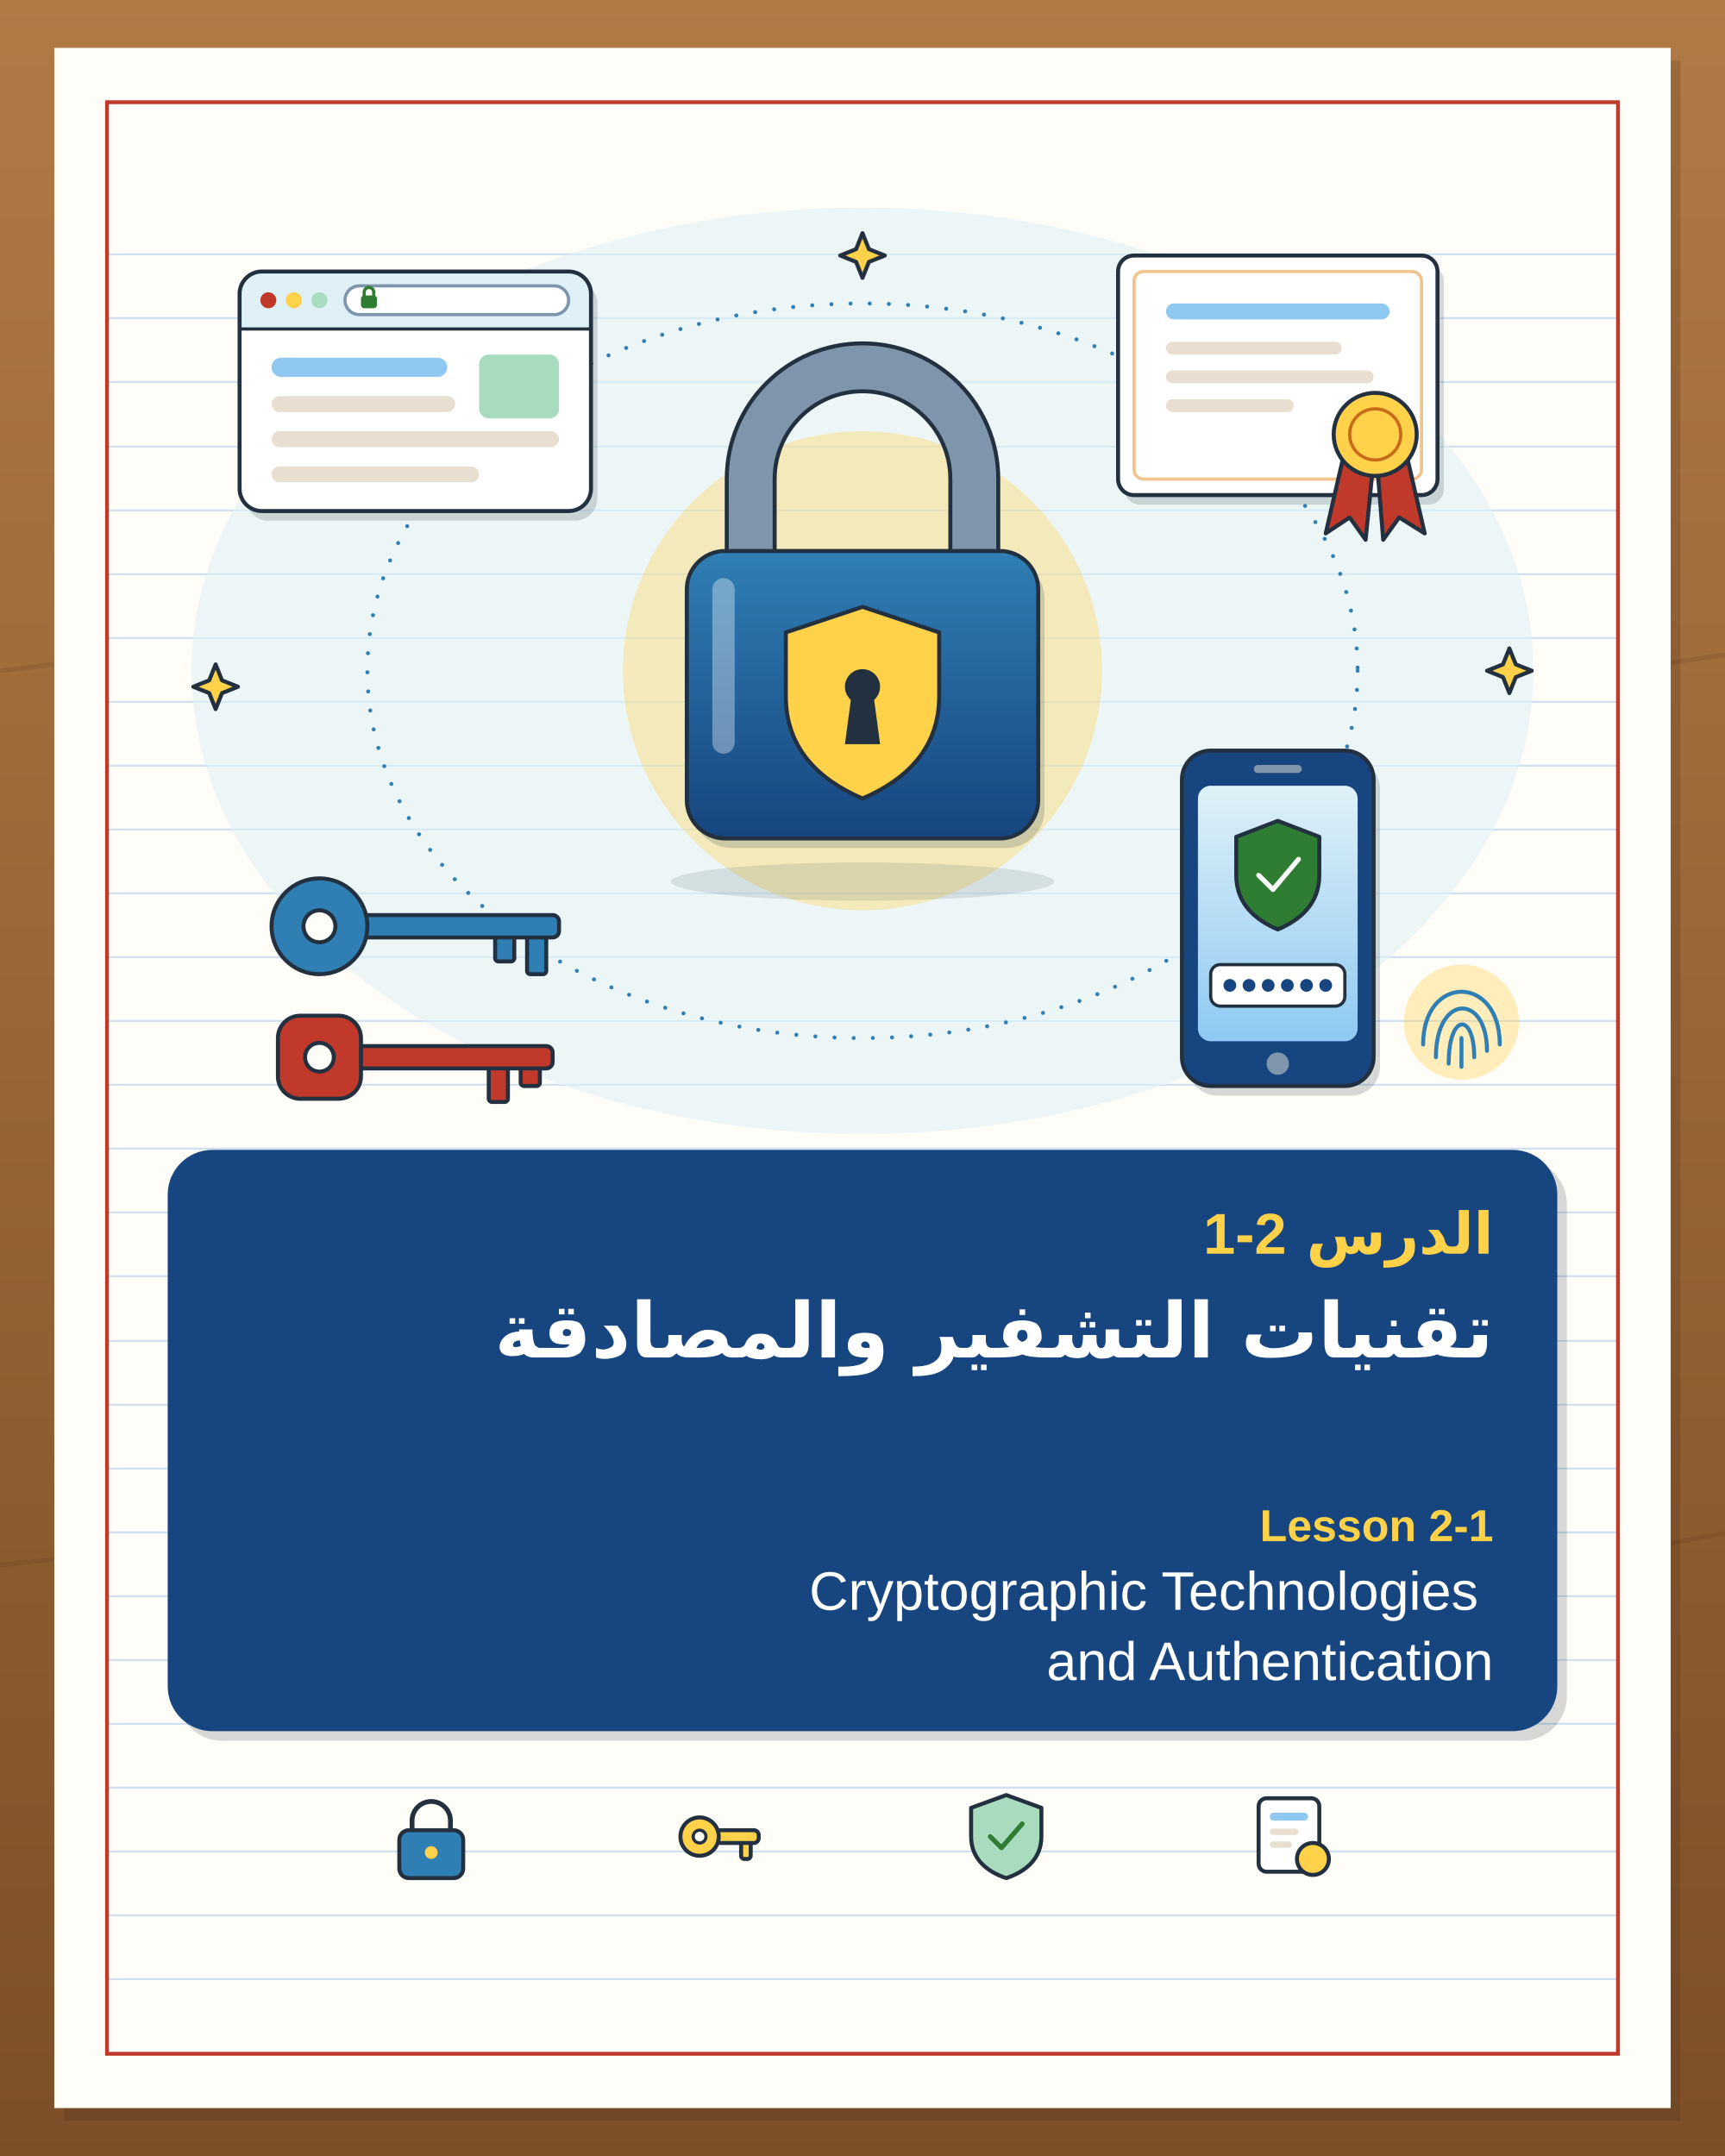
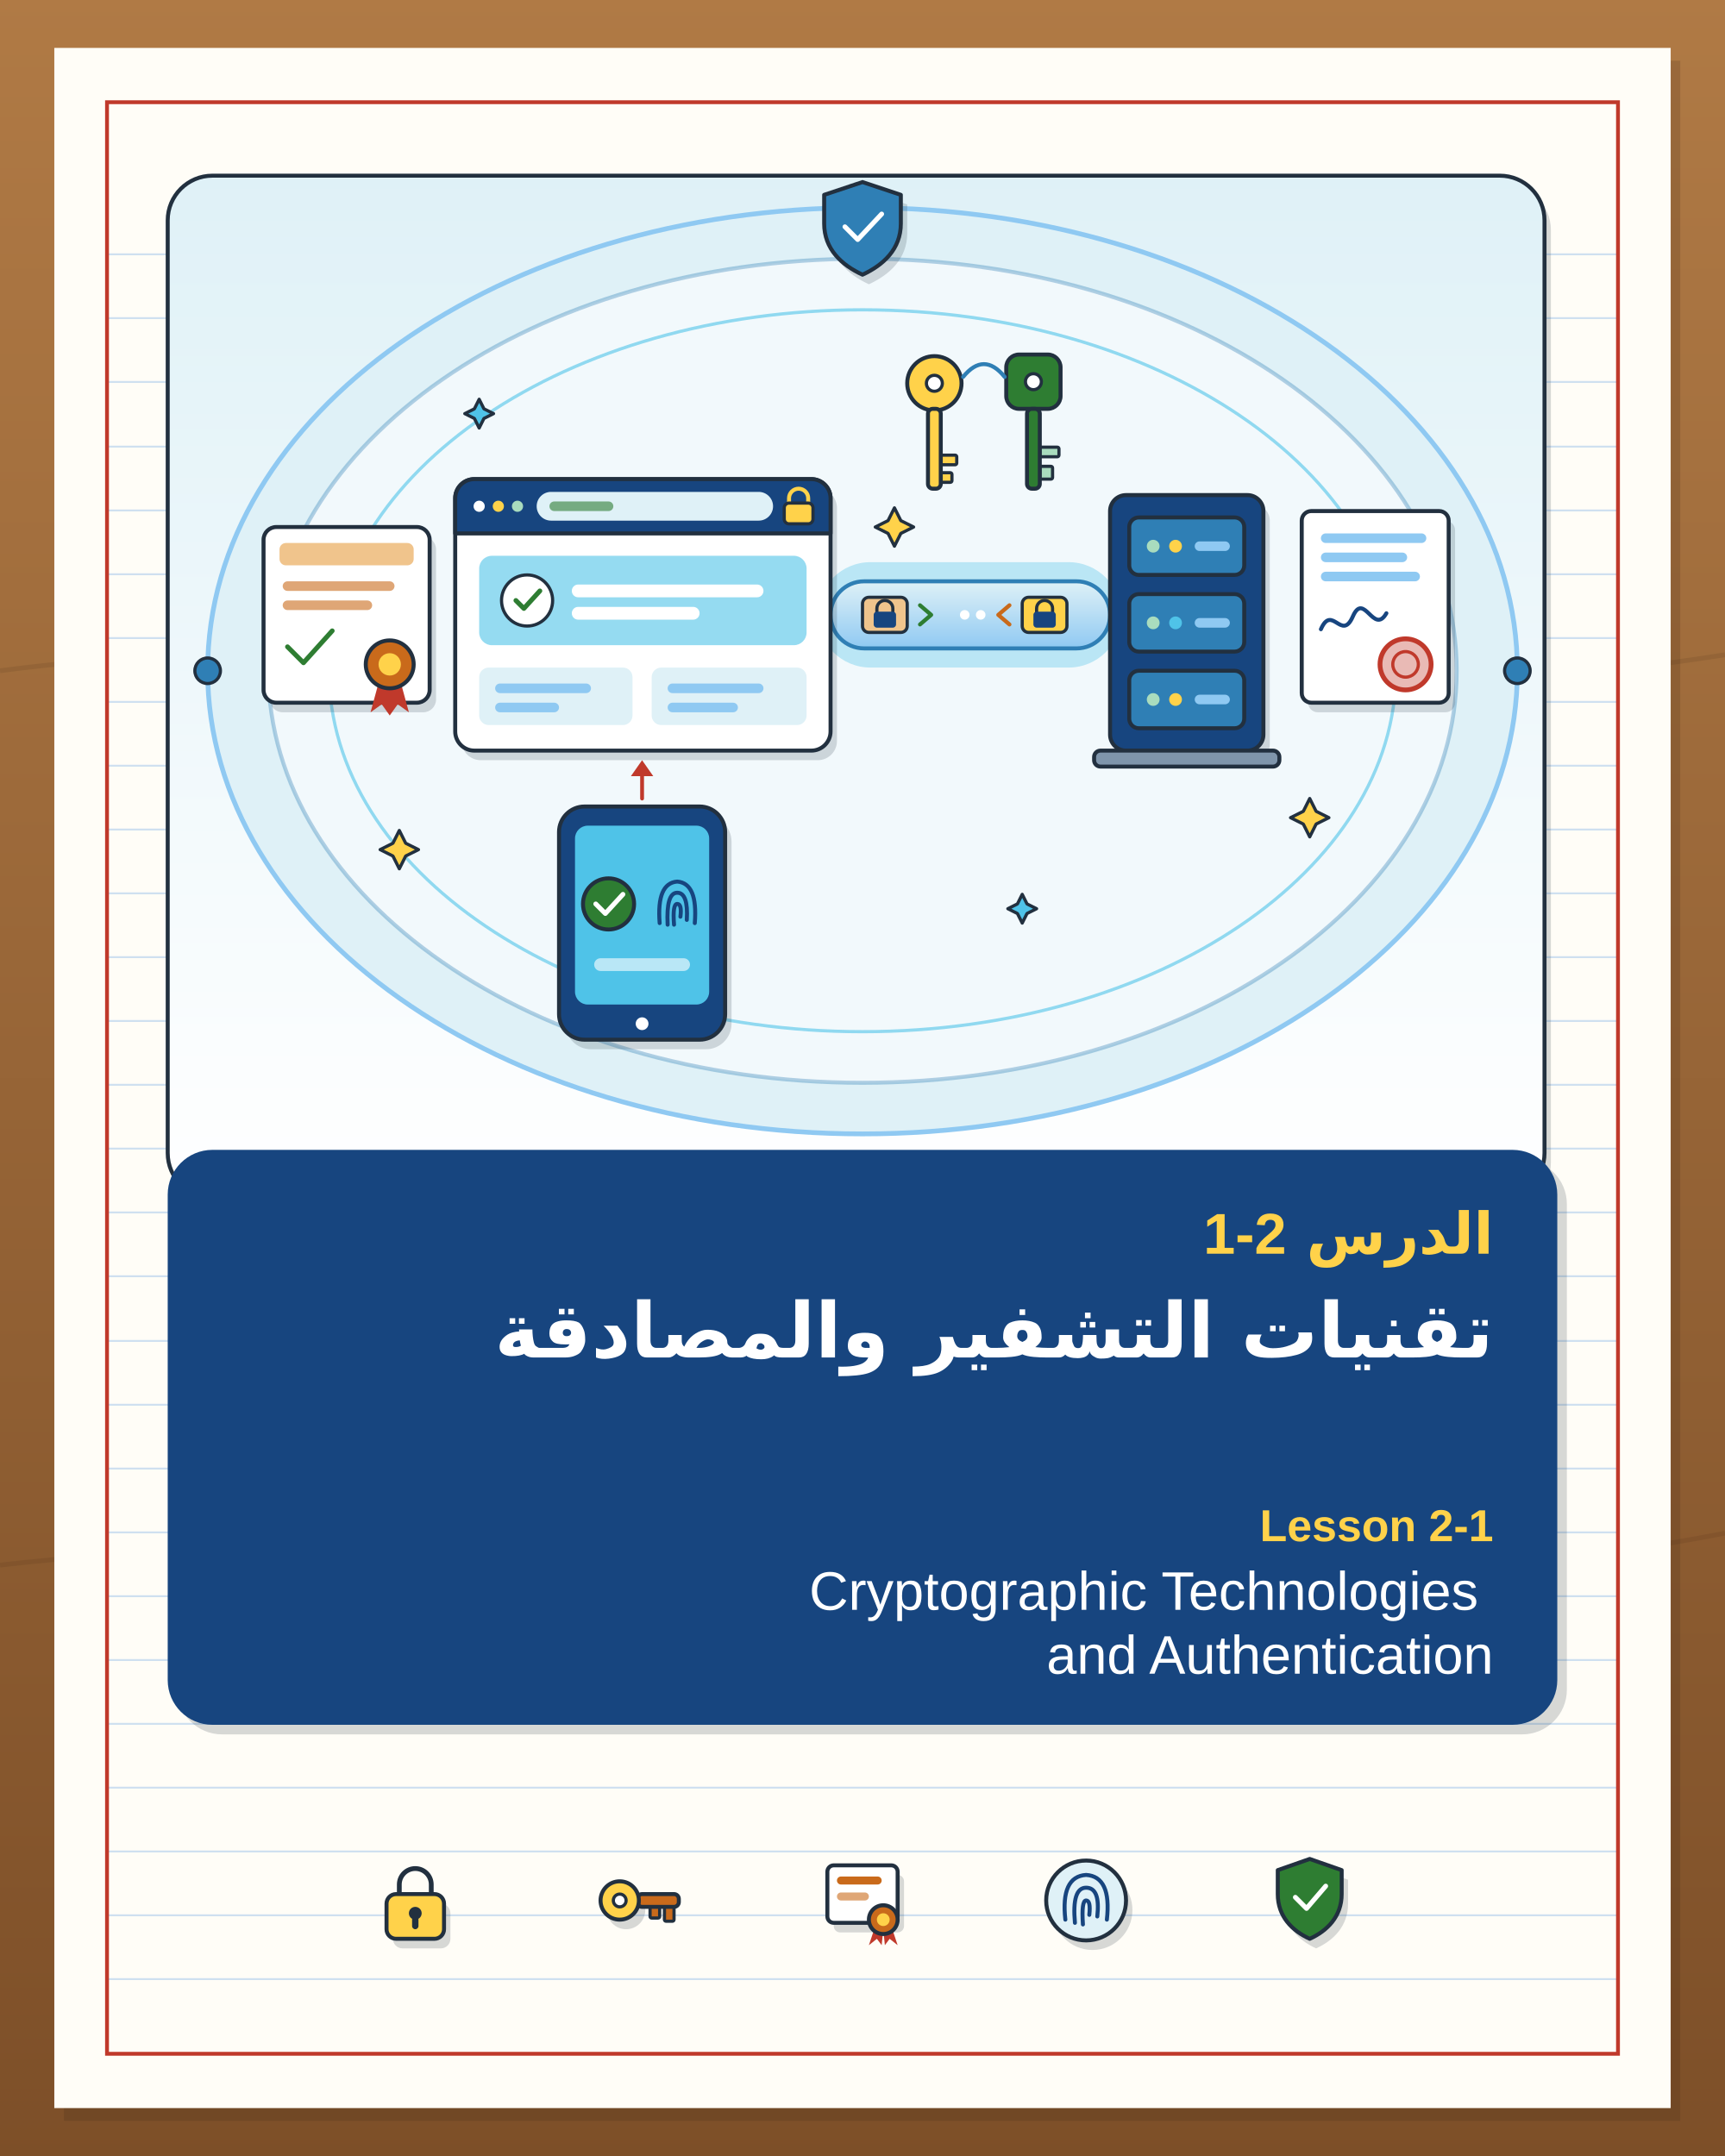
<svg xmlns="http://www.w3.org/2000/svg" width="1080" height="1350" viewBox="0 0 1080 1350" preserveAspectRatio="xMidYMid meet" style="width:100%;height:auto;max-width:1080px;display:block;margin:0 auto;">
  <defs>
    <linearGradient id="pmDesk" x1="0" y1="0" x2="0" y2="1">
      <stop offset="0" stop-color="#b07a45" />
      <stop offset="1" stop-color="#7d4f28" />
    </linearGradient>
    <pattern id="pmRules" x="0" y="120" width="1080" height="40" patternUnits="userSpaceOnUse">
      <line x1="0" y1="39.5" x2="1080" y2="39.5" stroke="#cfe0f0" stroke-width="1.4" />
    </pattern>
  </defs>
  <rect x="0" y="0" width="1080" height="1350" fill="url(#pmDesk)" />
  <path d="M0 420 C 300 380, 700 470, 1080 410" fill="none" stroke="#3a2411" stroke-width="3" opacity=".12" />
  <path d="M0 980 C 350 940, 720 1030, 1080 960" fill="none" stroke="#3a2411" stroke-width="3" opacity=".12" />
  <rect x="40" y="38" width="1012" height="1290" fill="#3a2411" opacity=".18" />
  <rect x="34" y="30" width="1012" height="1290" fill="#fffdf7" />
  <rect x="67" y="120" width="946" height="1152" fill="url(#pmRules)" />
  <rect x="67" y="64" width="946" height="1222" fill="none" stroke="#c0392b" stroke-width="2.4" />
-   <defs>
-     <linearGradient id="ilLockBody" x1="0" y1="0" x2="0" y2="1">
-       <stop offset="0" stop-color="#2f7fb5" />
-       <stop offset="1" stop-color="#17457f" />
-     </linearGradient>
-     <linearGradient id="ilPhoneScreen" x1="0" y1="0" x2="0" y2="1">
-       <stop offset="0" stop-color="#dff1f7" />
-       <stop offset="1" stop-color="#8fc9f2" />
-     </linearGradient>
-   </defs>
-   <g id="illustration">
-     <ellipse cx="540" cy="420" rx="420" ry="290" fill="#dff1f7" opacity=".6" />
-     <circle cx="540" cy="420" r="150" fill="#ffd24a" opacity=".35" />
-     <ellipse cx="540" cy="420" rx="310" ry="230" fill="none" stroke="#2f7fb5" stroke-width="2.5" stroke-linecap="round" stroke-dasharray="0 12" />
-     <g transform="translate(540 160)">
-       <polygon points="0,-14 4,-4 14,0 4,4 0,14 -4,4 -14,0 -4,-4" fill="#ffd24a" stroke="#22303f" stroke-width="2.5" stroke-linejoin="round" />
-     </g>
-     <g transform="translate(135 430)">
-       <polygon points="0,-14 4,-4 14,0 4,4 0,14 -4,4 -14,0 -4,-4" fill="#ffd24a" stroke="#22303f" stroke-width="2.5" stroke-linejoin="round" />
-     </g>
-     <g transform="translate(945 420)">
-       <polygon points="0,-14 4,-4 14,0 4,4 0,14 -4,4 -14,0 -4,-4" fill="#ffd24a" stroke="#22303f" stroke-width="2.5" stroke-linejoin="round" />
-     </g>
-     <ellipse cx="540" cy="552" rx="120" ry="12" fill="#22303f" opacity=".12" />
-     <path d="M 455 360 V 300 A 85 85 0 0 1 625 300 V 360 H 595 V 300 A 55 55 0 0 0 485 300 V 360 Z" fill="#7f95ab" stroke="#22303f" stroke-width="2.5" stroke-linejoin="round" />
-     <rect x="434" y="351" width="220" height="180" rx="24" fill="#22303f" opacity=".18" />
-     <rect x="430" y="345" width="220" height="180" rx="24" fill="url(#ilLockBody)" stroke="#22303f" stroke-width="2.5" />
-     <rect x="446" y="362" width="14" height="110" rx="7" fill="#ffffff" opacity=".35" />
-     <path d="M 540 380 L 588 396 V 436 C 588 468 568 488 540 500 C 512 488 492 468 492 436 V 396 Z" fill="#ffd24a" stroke="#22303f" stroke-width="2.5" stroke-linejoin="round" />
-     <circle cx="540" cy="430" r="11" fill="#22303f" />
-     <path d="M 533 436 L 547 436 L 551 466 L 529 466 Z" fill="#22303f" />
-     <g transform="translate(150 170)">
-       <rect x="4" y="6" width="220" height="150" rx="14" fill="#22303f" opacity=".18" />
-       <rect x="0" y="0" width="220" height="150" rx="14" fill="#ffffff" />
-       <rect x="0" y="0" width="220" height="36" rx="14" fill="#dff1f7" />
-       <rect x="0" y="18" width="220" height="18" fill="#dff1f7" />
-       <line x1="0" y1="36" x2="220" y2="36" stroke="#22303f" stroke-width="2" />
-       <rect x="0" y="0" width="220" height="150" rx="14" fill="none" stroke="#22303f" stroke-width="2.5" />
-       <circle cx="18" cy="18" r="5" fill="#c0392b" />
-       <circle cx="34" cy="18" r="5" fill="#ffd24a" />
-       <circle cx="50" cy="18" r="5" fill="#a9dcbe" />
-       <rect x="66" y="9" width="140" height="18" rx="9" fill="#ffffff" stroke="#7f95ab" stroke-width="2" />
-       <path d="M 78 16 V 13 A 3 3 0 0 1 84 13 V 16" fill="none" stroke="#2e7d32" stroke-width="2" stroke-linecap="round" />
-       <rect x="76" y="15" width="10" height="8" rx="2" fill="#2e7d32" />
-       <rect x="20" y="54" width="110" height="12" rx="6" fill="#8fc9f2" />
-       <rect x="150" y="52" width="50" height="40" rx="6" fill="#a9dcbe" />
-       <rect x="20" y="78" width="115" height="10" rx="5" fill="#e8dfd1" />
-       <rect x="20" y="100" width="180" height="10" rx="5" fill="#e8dfd1" />
-       <rect x="20" y="122" width="130" height="10" rx="5" fill="#e8dfd1" />
-     </g>
-     <g transform="translate(700 160)">
-       <rect x="4" y="6" width="200" height="150" rx="10" fill="#22303f" opacity=".18" />
-       <rect x="0" y="0" width="200" height="150" rx="10" fill="#ffffff" stroke="#22303f" stroke-width="2.5" />
-       <rect x="10" y="10" width="180" height="130" rx="6" fill="none" stroke="#f0c48c" stroke-width="2" />
-       <rect x="30" y="30" width="140" height="10" rx="5" fill="#8fc9f2" />
-       <rect x="30" y="54" width="110" height="8" rx="4" fill="#e8dfd1" />
-       <rect x="30" y="72" width="130" height="8" rx="4" fill="#e8dfd1" />
-       <rect x="30" y="90" width="80" height="8" rx="4" fill="#e8dfd1" />
-       <polygon points="142,122 130,174 145,164 155,178 160,128" fill="#c0392b" stroke="#22303f" stroke-width="2.5" stroke-linejoin="round" />
-       <polygon points="162,128 166,178 176,164 192,174 180,122" fill="#c0392b" stroke="#22303f" stroke-width="2.5" stroke-linejoin="round" />
-       <circle cx="161" cy="112" r="26" fill="#ffd24a" stroke="#22303f" stroke-width="2.5" />
-       <circle cx="161" cy="112" r="16" fill="none" stroke="#c96a1b" stroke-width="2" />
-     </g>
-     <g transform="translate(160 540)">
-       <rect x="150" y="44" width="12" height="18" rx="2" fill="#2f7fb5" stroke="#22303f" stroke-width="2.5" />
-       <rect x="170" y="44" width="12" height="26" rx="2" fill="#2f7fb5" stroke="#22303f" stroke-width="2.5" />
-       <rect x="66" y="33" width="124" height="14" rx="4" fill="#2f7fb5" stroke="#22303f" stroke-width="2.5" />
-       <circle cx="40" cy="40" r="30" fill="#2f7fb5" stroke="#22303f" stroke-width="2.5" />
-       <circle cx="40" cy="40" r="10" fill="#fffdf7" stroke="#22303f" stroke-width="2.5" />
-     </g>
-     <g transform="translate(170 628)">
-       <rect x="136" y="38" width="12" height="24" rx="2" fill="#c0392b" stroke="#22303f" stroke-width="2.5" />
-       <rect x="156" y="38" width="12" height="14" rx="2" fill="#c0392b" stroke="#22303f" stroke-width="2.5" />
-       <rect x="52" y="27" width="124" height="14" rx="4" fill="#c0392b" stroke="#22303f" stroke-width="2.5" />
-       <rect x="4" y="8" width="52" height="52" rx="14" fill="#c0392b" stroke="#22303f" stroke-width="2.5" />
-       <circle cx="30" cy="34" r="9" fill="#fffdf7" stroke="#22303f" stroke-width="2.5" />
-     </g>
-     <g transform="translate(740 470)">
-       <rect x="4" y="6" width="120" height="210" rx="18" fill="#22303f" opacity=".18" />
-       <rect x="0" y="0" width="120" height="210" rx="18" fill="#17457f" stroke="#22303f" stroke-width="2.5" />
-       <rect x="10" y="22" width="100" height="160" rx="8" fill="url(#ilPhoneScreen)" />
-       <rect x="45" y="9" width="30" height="5" rx="2.5" fill="#7f95ab" />
-       <circle cx="60" cy="196" r="7" fill="#7f95ab" />
-       <path d="M 60 44 L 86 54 V 78 C 86 96 74 106 60 112 C 46 106 34 96 34 78 V 54 Z" fill="#2e7d32" stroke="#22303f" stroke-width="2.5" stroke-linejoin="round" />
-       <path d="M 48 78 L 57 87 L 73 68" fill="none" stroke="#ffffff" stroke-width="3" stroke-linecap="round" stroke-linejoin="round" />
-       <rect x="18" y="134" width="84" height="26" rx="6" fill="#ffffff" stroke="#22303f" stroke-width="2" />
-       <circle cx="30" cy="147" r="4" fill="#17457f" />
-       <circle cx="42" cy="147" r="4" fill="#17457f" />
-       <circle cx="54" cy="147" r="4" fill="#17457f" />
-       <circle cx="66" cy="147" r="4" fill="#17457f" />
-       <circle cx="78" cy="147" r="4" fill="#17457f" />
-       <circle cx="90" cy="147" r="4" fill="#17457f" />
-     </g>
-     <g transform="translate(915 640)">
-       <circle cx="0" cy="0" r="36" fill="#ffd24a" opacity=".35" />
-       <path d="M -24 14 C -24 -30 24 -30 24 14" fill="none" stroke="#2f7fb5" stroke-width="2.5" stroke-linecap="round" />
-       <path d="M -16 22 C -16 -18 16 -18 16 18" fill="none" stroke="#2f7fb5" stroke-width="2.5" stroke-linecap="round" />
-       <path d="M -8 26 C -8 -6 8 -6 8 22" fill="none" stroke="#2f7fb5" stroke-width="2.5" stroke-linecap="round" />
-       <path d="M 0 28 V 10" fill="none" stroke="#2f7fb5" stroke-width="2.5" stroke-linecap="round" />
-     </g>
+   <g>
+     <defs>
+       <linearGradient id="ilSky" x1="0" y1="0" x2="0" y2="1">
+         <stop offset="0" stop-color="#dff1f7" />
+         <stop offset="1" stop-color="#ffffff" />
+       </linearGradient>
+       <linearGradient id="ilTunnel" x1="0" y1="0" x2="0" y2="1">
+         <stop offset="0" stop-color="#dff1f7" />
+         <stop offset="1" stop-color="#8fc9f2" />
+       </linearGradient>
+     </defs>
+     <rect x="109" y="116" width="862" height="640" rx="28" fill="#22303f" opacity=".18" />
+     <rect x="105" y="110" width="862" height="640" rx="28" fill="url(#ilSky)" stroke="#22303f" stroke-width="2.5" />
+     <ellipse cx="540" cy="420" rx="410" ry="290" fill="#dff1f7" stroke="#8fc9f2" stroke-width="3" />
+     <ellipse cx="540" cy="420" rx="372" ry="258" fill="#ffffff" opacity=".6" />
+     <ellipse cx="540" cy="420" rx="372" ry="258" fill="none" stroke="#2f7fb5" stroke-width="2.5" opacity=".35" />
+     <ellipse cx="540" cy="420" rx="334" ry="226" fill="none" stroke="#4fc3e8" stroke-width="2" opacity=".6" />
+     <circle cx="130" cy="420" r="8" fill="#2f7fb5" stroke="#22303f" stroke-width="2" />
+     <circle cx="950" cy="420" r="8" fill="#2f7fb5" stroke="#22303f" stroke-width="2" />
+     <path d="M544 120 L568 128 V146 C568 162 557 172 544 178 C531 172 520 162 520 146 V128 Z" fill="#22303f" opacity=".18" />
+     <path d="M540 114 L564 122 V140 C564 156 553 166 540 172 C527 166 516 156 516 140 V122 Z" fill="#2f7fb5" stroke="#22303f" stroke-width="2.5" stroke-linejoin="round" />
+     <path d="M529 142 L537 150 L552 134" fill="none" stroke="#ffffff" stroke-width="3" stroke-linecap="round" stroke-linejoin="round" />
+     <polygon points="560,318 564,326 572,330 564,334 560,342 556,334 548,330 556,326" fill="#ffd24a" stroke="#22303f" stroke-width="2" stroke-linejoin="round" />
+     <polygon points="250,520 254,528 262,532 254,536 250,544 246,536 238,532 246,528" fill="#ffd24a" stroke="#22303f" stroke-width="2" stroke-linejoin="round" />
+     <polygon points="820,500 824,508 832,512 824,516 820,524 816,516 808,512 816,508" fill="#ffd24a" stroke="#22303f" stroke-width="2" stroke-linejoin="round" />
+     <polygon points="640,560 643,566 649,569 643,572 640,578 637,572 631,569 637,566" fill="#4fc3e8" stroke="#22303f" stroke-width="2" stroke-linejoin="round" />
+     <polygon points="300,250 303,256 309,259 303,262 300,268 297,262 291,259 297,256" fill="#4fc3e8" stroke="#22303f" stroke-width="2" stroke-linejoin="round" />
+     <rect x="512" y="352" width="190" height="66" rx="33" fill="#4fc3e8" opacity=".35" />
+     <rect x="520" y="364" width="175" height="42" rx="21" fill="url(#ilTunnel)" stroke="#2f7fb5" stroke-width="2.5" />
+     <rect x="540" y="374" width="28" height="22" rx="4" fill="#f0c48c" stroke="#22303f" stroke-width="2" />
+     <path d="M549 384 V381 A5 5 0 0 1 559 381 V384" fill="none" stroke="#22303f" stroke-width="2" stroke-linecap="round" />
+     <rect x="547" y="383" width="14" height="10" rx="2" fill="#17457f" />
+     <path d="M576 379 L583 385 L576 391" fill="none" stroke="#2e7d32" stroke-width="2.5" stroke-linecap="round" stroke-linejoin="round" />
+     <rect x="640" y="374" width="28" height="22" rx="4" fill="#ffd24a" stroke="#22303f" stroke-width="2" />
+     <path d="M649 384 V381 A5 5 0 0 1 659 381 V384" fill="none" stroke="#22303f" stroke-width="2" stroke-linecap="round" />
+     <rect x="647" y="383" width="14" height="10" rx="2" fill="#17457f" />
+     <path d="M632 379 L625 385 L632 391" fill="none" stroke="#c96a1b" stroke-width="2.5" stroke-linecap="round" stroke-linejoin="round" />
+     <circle cx="604" cy="385" r="3" fill="#ffffff" />
+     <circle cx="614" cy="385" r="3" fill="#ffffff" />
+     <circle cx="585" cy="240" r="17" fill="#ffd24a" stroke="#22303f" stroke-width="2.5" />
+     <circle cx="585" cy="240" r="5" fill="#ffffff" stroke="#22303f" stroke-width="2" />
+     <rect x="589" y="285" width="10" height="6" rx="1" fill="#ffd24a" stroke="#22303f" stroke-width="2" />
+     <rect x="589" y="296" width="7" height="6" rx="1" fill="#ffd24a" stroke="#22303f" stroke-width="2" />
+     <rect x="581" y="256" width="8" height="50" rx="3" fill="#ffd24a" stroke="#22303f" stroke-width="2.5" />
+     <rect x="630" y="222" width="34" height="34" rx="8" fill="#2e7d32" stroke="#22303f" stroke-width="2.5" />
+     <circle cx="647" cy="239" r="5" fill="#ffffff" stroke="#22303f" stroke-width="2" />
+     <rect x="651" y="280" width="12" height="6" rx="1" fill="#a9dcbe" stroke="#22303f" stroke-width="2" />
+     <rect x="651" y="292" width="8" height="8" rx="1" fill="#a9dcbe" stroke="#22303f" stroke-width="2" />
+     <rect x="643" y="256" width="8" height="50" rx="3" fill="#2e7d32" stroke="#22303f" stroke-width="2.5" />
+     <path d="M603 236 Q 616 220 629 236" fill="none" stroke="#2f7fb5" stroke-width="2.5" stroke-linecap="round" />
+     <rect x="289" y="306" width="235" height="170" rx="12" fill="#22303f" opacity=".18" />
+     <rect x="285" y="300" width="235" height="170" rx="12" fill="#ffffff" stroke="#22303f" stroke-width="2.5" />
+     <path d="M297 300 H508 A12 12 0 0 1 520 312 V334 H285 V312 A12 12 0 0 1 297 300 Z" fill="#17457f" stroke="#22303f" stroke-width="2.5" stroke-linejoin="round" />
+     <circle cx="300" cy="317" r="3.5" fill="#ffffff" />
+     <circle cx="312" cy="317" r="3.5" fill="#ffd24a" />
+     <circle cx="324" cy="317" r="3.5" fill="#a9dcbe" />
+     <rect x="336" y="308" width="148" height="18" rx="9" fill="#dff1f7" />
+     <rect x="344" y="314" width="40" height="6" rx="3" fill="#2e7d32" opacity=".6" />
+     <path d="M494 316 V312 A6 6 0 0 1 506 312 V316" fill="none" stroke="#ffd24a" stroke-width="2.5" stroke-linecap="round" />
+     <rect x="491" y="315" width="18" height="13" rx="3" fill="#ffd24a" stroke="#22303f" stroke-width="2" />
+     <rect x="300" y="348" width="205" height="56" rx="8" fill="#4fc3e8" opacity=".6" />
+     <circle cx="330" cy="376" r="16" fill="#ffffff" stroke="#22303f" stroke-width="2" />
+     <path d="M323 376 L328 381 L338 370" fill="none" stroke="#2e7d32" stroke-width="3" stroke-linecap="round" stroke-linejoin="round" />
+     <rect x="358" y="366" width="120" height="8" rx="4" fill="#ffffff" />
+     <rect x="358" y="380" width="80" height="8" rx="4" fill="#ffffff" />
+     <rect x="300" y="418" width="96" height="36" rx="6" fill="#dff1f7" />
+     <rect x="408" y="418" width="97" height="36" rx="6" fill="#dff1f7" />
+     <rect x="310" y="428" width="60" height="6" rx="3" fill="#8fc9f2" />
+     <rect x="310" y="440" width="40" height="6" rx="3" fill="#8fc9f2" />
+     <rect x="418" y="428" width="60" height="6" rx="3" fill="#8fc9f2" />
+     <rect x="418" y="440" width="44" height="6" rx="3" fill="#8fc9f2" />
+     <rect x="699" y="316" width="96" height="160" rx="10" fill="#22303f" opacity=".18" />
+     <rect x="695" y="310" width="96" height="160" rx="10" fill="#17457f" stroke="#22303f" stroke-width="2.5" />
+     <rect x="707" y="324" width="72" height="36" rx="6" fill="#2f7fb5" stroke="#22303f" stroke-width="2.5" />
+     <circle cx="722" cy="342" r="4" fill="#a9dcbe" />
+     <circle cx="736" cy="342" r="4" fill="#ffd24a" />
+     <rect x="748" y="339" width="22" height="6" rx="3" fill="#8fc9f2" />
+     <rect x="707" y="372" width="72" height="36" rx="6" fill="#2f7fb5" stroke="#22303f" stroke-width="2.5" />
+     <circle cx="722" cy="390" r="4" fill="#a9dcbe" />
+     <circle cx="736" cy="390" r="4" fill="#4fc3e8" />
+     <rect x="748" y="387" width="22" height="6" rx="3" fill="#8fc9f2" />
+     <rect x="707" y="420" width="72" height="36" rx="6" fill="#2f7fb5" stroke="#22303f" stroke-width="2.5" />
+     <circle cx="722" cy="438" r="4" fill="#a9dcbe" />
+     <circle cx="736" cy="438" r="4" fill="#ffd24a" />
+     <rect x="748" y="435" width="22" height="6" rx="3" fill="#8fc9f2" />
+     <rect x="685" y="470" width="116" height="10" rx="4" fill="#7f95ab" stroke="#22303f" stroke-width="2.5" />
+     <rect x="819" y="326" width="92" height="120" rx="6" fill="#22303f" opacity=".18" />
+     <rect x="815" y="320" width="92" height="120" rx="6" fill="#ffffff" stroke="#22303f" stroke-width="2.5" />
+     <rect x="827" y="334" width="66" height="6" rx="3" fill="#8fc9f2" />
+     <rect x="827" y="346" width="54" height="6" rx="3" fill="#8fc9f2" />
+     <rect x="827" y="358" width="62" height="6" rx="3" fill="#8fc9f2" />
+     <path d="M827 394 C834 378, 840 402, 847 386 S860 398, 868 384" fill="none" stroke="#17457f" stroke-width="2.5" stroke-linecap="round" stroke-linejoin="round" />
+     <circle cx="880" cy="416" r="16" fill="#c0392b" opacity=".35" />
+     <circle cx="880" cy="416" r="16" fill="none" stroke="#c0392b" stroke-width="3" />
+     <circle cx="880" cy="416" r="8" fill="none" stroke="#c0392b" stroke-width="2" />
+     <rect x="169" y="336" width="104" height="110" rx="8" fill="#22303f" opacity=".18" />
+     <rect x="165" y="330" width="104" height="110" rx="8" fill="#ffffff" stroke="#22303f" stroke-width="2.5" />
+     <rect x="175" y="340" width="84" height="14" rx="4" fill="#f0c48c" />
+     <rect x="177" y="364" width="70" height="6" rx="3" fill="#c96a1b" opacity=".6" />
+     <rect x="177" y="376" width="56" height="6" rx="3" fill="#c96a1b" opacity=".6" />
+     <path d="M180 405 L190 415 L208 395" fill="none" stroke="#2e7d32" stroke-width="3" stroke-linecap="round" stroke-linejoin="round" />
+     <polygon points="238,424 232,446 239,441 244,448 246,428" fill="#c0392b" />
+     <polygon points="250,424 256,446 249,441 244,448 242,428" fill="#c0392b" />
+     <circle cx="244" cy="416" r="15" fill="#c96a1b" stroke="#22303f" stroke-width="2.5" />
+     <circle cx="244" cy="416" r="7" fill="#ffd24a" />
+     <rect x="354" y="511" width="104" height="146" rx="16" fill="#22303f" opacity=".18" />
+     <rect x="350" y="505" width="104" height="146" rx="16" fill="#17457f" stroke="#22303f" stroke-width="2.5" />
+     <rect x="360" y="517" width="84" height="112" rx="8" fill="#4fc3e8" />
+     <circle cx="381" cy="566" r="16" fill="#2e7d32" stroke="#22303f" stroke-width="2.5" />
+     <path d="M373 566 L379 572 L390 560" fill="none" stroke="#ffffff" stroke-width="3" stroke-linecap="round" stroke-linejoin="round" />
+     <path d="M413 578 Q411 553 424 552 Q437 553 435 578" fill="none" stroke="#17457f" stroke-width="2.5" stroke-linecap="round" />
+     <path d="M418 579 Q417 559 424 559 Q431 559 430 576" fill="none" stroke="#17457f" stroke-width="2.5" stroke-linecap="round" />
+     <path d="M422 579 Q421 566 424 566 Q427 566 426 574" fill="none" stroke="#17457f" stroke-width="2.5" stroke-linecap="round" />
+     <rect x="372" y="600" width="60" height="8" rx="4" fill="#ffffff" opacity=".6" />
+     <circle cx="402" cy="641" r="4" fill="#ffffff" />
+     <line x1="402" y1="500" x2="402" y2="484" stroke="#c0392b" stroke-width="2.4" stroke-linecap="round" />
+     <polygon points="395,486 402,476 409,486" fill="#c0392b" />
  </g>
-   <rect x="111" y="726" width="870" height="364" rx="28" fill="#22303f" opacity=".18" />
-   <rect x="105" y="720" width="870" height="364" rx="28" fill="#17457f" />
-   <g id="icon-row">
-     <g transform="translate(242 1122)">
-       <path d="M 16 26 V 18 A 12 12 0 0 1 40 18 V 26" fill="none" stroke="#22303f" stroke-width="3" stroke-linecap="round" />
-       <rect x="8" y="24" width="40" height="30" rx="6" fill="#2f7fb5" stroke="#22303f" stroke-width="2.5" />
-       <circle cx="28" cy="38" r="4" fill="#ffd24a" />
-     </g>
-     <g transform="translate(422 1122)">
-       <rect x="42" y="30" width="6" height="12" rx="2" fill="#ffd24a" stroke="#22303f" stroke-width="2.5" />
-       <rect x="26" y="24" width="27" height="8" rx="3" fill="#ffd24a" stroke="#22303f" stroke-width="2.5" />
-       <circle cx="16" cy="28" r="12" fill="#ffd24a" stroke="#22303f" stroke-width="2.5" />
-       <circle cx="16" cy="28" r="4" fill="#fffdf7" stroke="#22303f" stroke-width="2" />
-     </g>
-     <g transform="translate(602 1122)">
-       <path d="M 28 2 L 50 10 V 28 C 50 42 40 50 28 54 C 16 50 6 42 6 28 V 10 Z" fill="#a9dcbe" stroke="#22303f" stroke-width="2.5" stroke-linejoin="round" />
-       <path d="M 18 28 L 25 35 L 38 20" fill="none" stroke="#2e7d32" stroke-width="3" stroke-linecap="round" stroke-linejoin="round" />
-     </g>
-     <g transform="translate(782 1122)">
-       <rect x="6" y="4" width="38" height="46" rx="5" fill="#ffffff" stroke="#22303f" stroke-width="2.5" />
-       <rect x="13" y="13" width="24" height="5" rx="2.5" fill="#8fc9f2" />
-       <rect x="13" y="23" width="18" height="4" rx="2" fill="#e8dfd1" />
-       <rect x="13" y="31" width="14" height="4" rx="2" fill="#e8dfd1" />
-       <circle cx="40" cy="42" r="10" fill="#ffd24a" stroke="#22303f" stroke-width="2.5" />
-     </g>
+   <g transform="translate(232 1162)">
+     <rect x="14" y="30" width="36" height="28" rx="6" fill="#22303f" opacity=".18" />
+     <path d="M18 26 V18 A10 10 0 0 1 38 18 V26" fill="none" stroke="#22303f" stroke-width="3" stroke-linecap="round" />
+     <rect x="10" y="24" width="36" height="28" rx="6" fill="#ffd24a" stroke="#22303f" stroke-width="2.5" />
+     <circle cx="28" cy="36" r="4" fill="#22303f" />
+     <rect x="26" y="38" width="4" height="8" rx="2" fill="#22303f" />
+   </g>
+   <g transform="translate(372 1162)">
+     <circle cx="20" cy="34" r="12" fill="#22303f" opacity=".18" />
+     <rect x="44" y="32" width="6" height="9" rx="1" fill="#c96a1b" stroke="#22303f" stroke-width="2" />
+     <rect x="35" y="32" width="6" height="7" rx="1" fill="#c96a1b" stroke="#22303f" stroke-width="2" />
+     <rect x="27" y="24" width="26" height="8" rx="3" fill="#c96a1b" stroke="#22303f" stroke-width="2.5" />
+     <circle cx="16" cy="28" r="12" fill="#ffd24a" stroke="#22303f" stroke-width="2.5" />
+     <circle cx="16" cy="28" r="4" fill="#ffffff" stroke="#22303f" stroke-width="2" />
+   </g>
+   <g transform="translate(512 1162)">
+     <rect x="10" y="12" width="44" height="36" rx="4" fill="#22303f" opacity=".18" />
+     <rect x="6" y="6" width="44" height="36" rx="4" fill="#ffffff" stroke="#22303f" stroke-width="2.5" />
+     <rect x="12" y="13" width="28" height="5" rx="2.5" fill="#c96a1b" />
+     <rect x="12" y="23" width="20" height="5" rx="2.5" fill="#c96a1b" opacity=".6" />
+     <polygon points="36,44 32,56 37,52 40,56 41,46" fill="#c0392b" />
+     <polygon points="46,44 50,56 45,52 42,56 41,46" fill="#c0392b" />
+     <circle cx="41" cy="40" r="9" fill="#c96a1b" stroke="#22303f" stroke-width="2.5" />
+     <circle cx="41" cy="40" r="4" fill="#ffd24a" />
+   </g>
+   <g transform="translate(652 1162)">
+     <circle cx="32" cy="34" r="25" fill="#22303f" opacity=".18" />
+     <circle cx="28" cy="28" r="25" fill="#dff1f7" stroke="#22303f" stroke-width="2.5" />
+     <path d="M15 40 Q12 13 28 12 Q44 13 41 40" fill="none" stroke="#17457f" stroke-width="2.5" stroke-linecap="round" />
+     <path d="M21 42 Q19 20 28 20 Q37 20 35 38" fill="none" stroke="#17457f" stroke-width="2.5" stroke-linecap="round" />
+     <path d="M26 43 Q25 28 28 28 Q31 28 30 37" fill="none" stroke="#17457f" stroke-width="2.5" stroke-linecap="round" />
+   </g>
+   <g transform="translate(792 1162)">
+     <path d="M32 8 L52 15 V30 C52 44 43 53 32 58 C21 53 12 44 12 30 V15 Z" fill="#22303f" opacity=".18" />
+     <path d="M28 2 L48 9 V24 C48 38 39 47 28 52 C17 47 8 38 8 24 V9 Z" fill="#2e7d32" stroke="#22303f" stroke-width="2.5" stroke-linejoin="round" />
+     <path d="M19 26 L26 33 L38 19" fill="none" stroke="#ffffff" stroke-width="3" stroke-linecap="round" stroke-linejoin="round" />
+   </g>
+   <g>
+     <rect x="111" y="726" width="870" height="360" rx="28" fill="#22303f" opacity=".18" />
+     <rect x="105" y="720" width="870" height="360" rx="28" fill="#17457f" />
  </g>
  <text x="935" y="785" direction="rtl" unicode-bidi="plaintext" text-anchor="start" font-family="Tahoma, Arial, Segoe UI, sans-serif" font-size="36" font-weight="bold" fill="#ffd24a">الدرس 2-1</text>
  <text x="935" y="850" direction="rtl" unicode-bidi="plaintext" text-anchor="start" font-family="Tahoma, Arial, Segoe UI, sans-serif" font-size="48" font-weight="bold" fill="#ffffff">
    <tspan x="935" dy="0">تقنيات التشفير والمصادقة</tspan>
  </text>
  <text x="935" y="965" direction="ltr" unicode-bidi="plaintext" text-anchor="end" font-family="Segoe Print, Comic Sans MS, Arial, sans-serif" font-size="28" font-weight="bold" fill="#ffd24a">Lesson 2-1</text>
  <text x="935" y="1008" direction="ltr" unicode-bidi="plaintext" text-anchor="end" font-family="Segoe Print, Comic Sans MS, Arial, sans-serif" font-size="34" font-weight="normal" fill="#ffffff">
    <tspan x="935" dy="0">Cryptographic Technologies</tspan>
-     <tspan x="935" dy="44">and Authentication</tspan>
+     <tspan x="935" dy="40">and Authentication</tspan>
  </text>
</svg>
